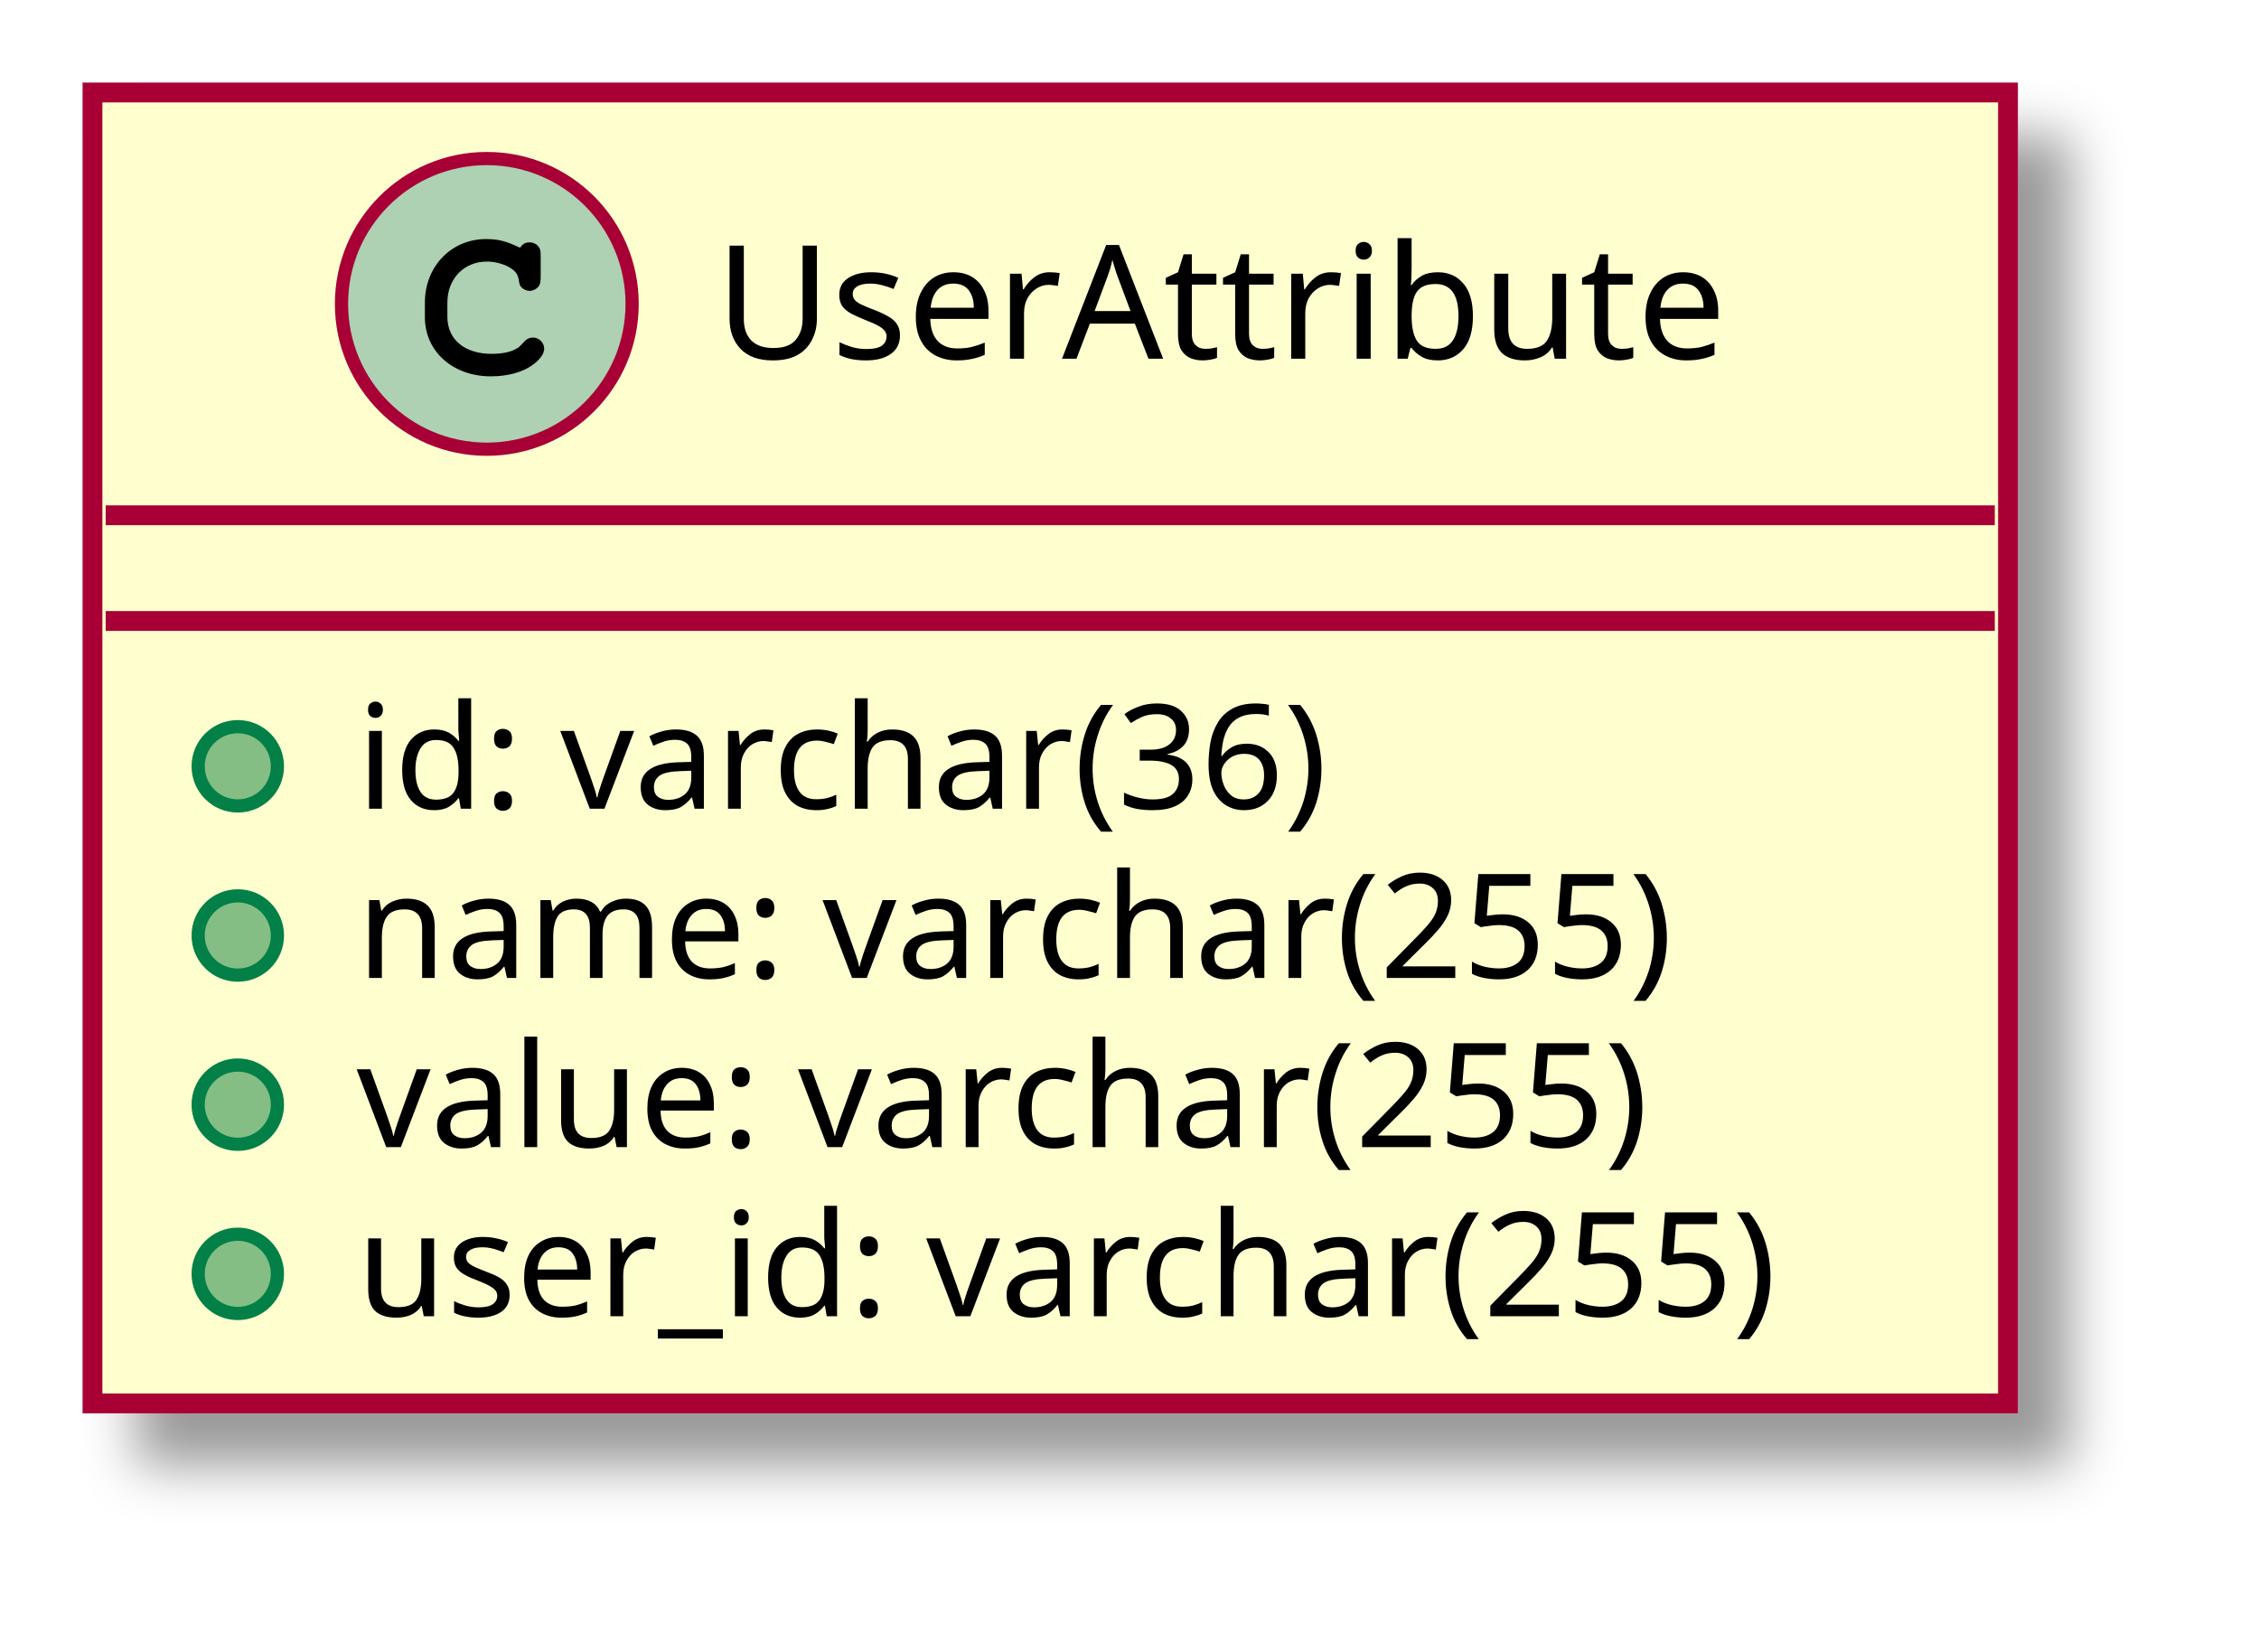
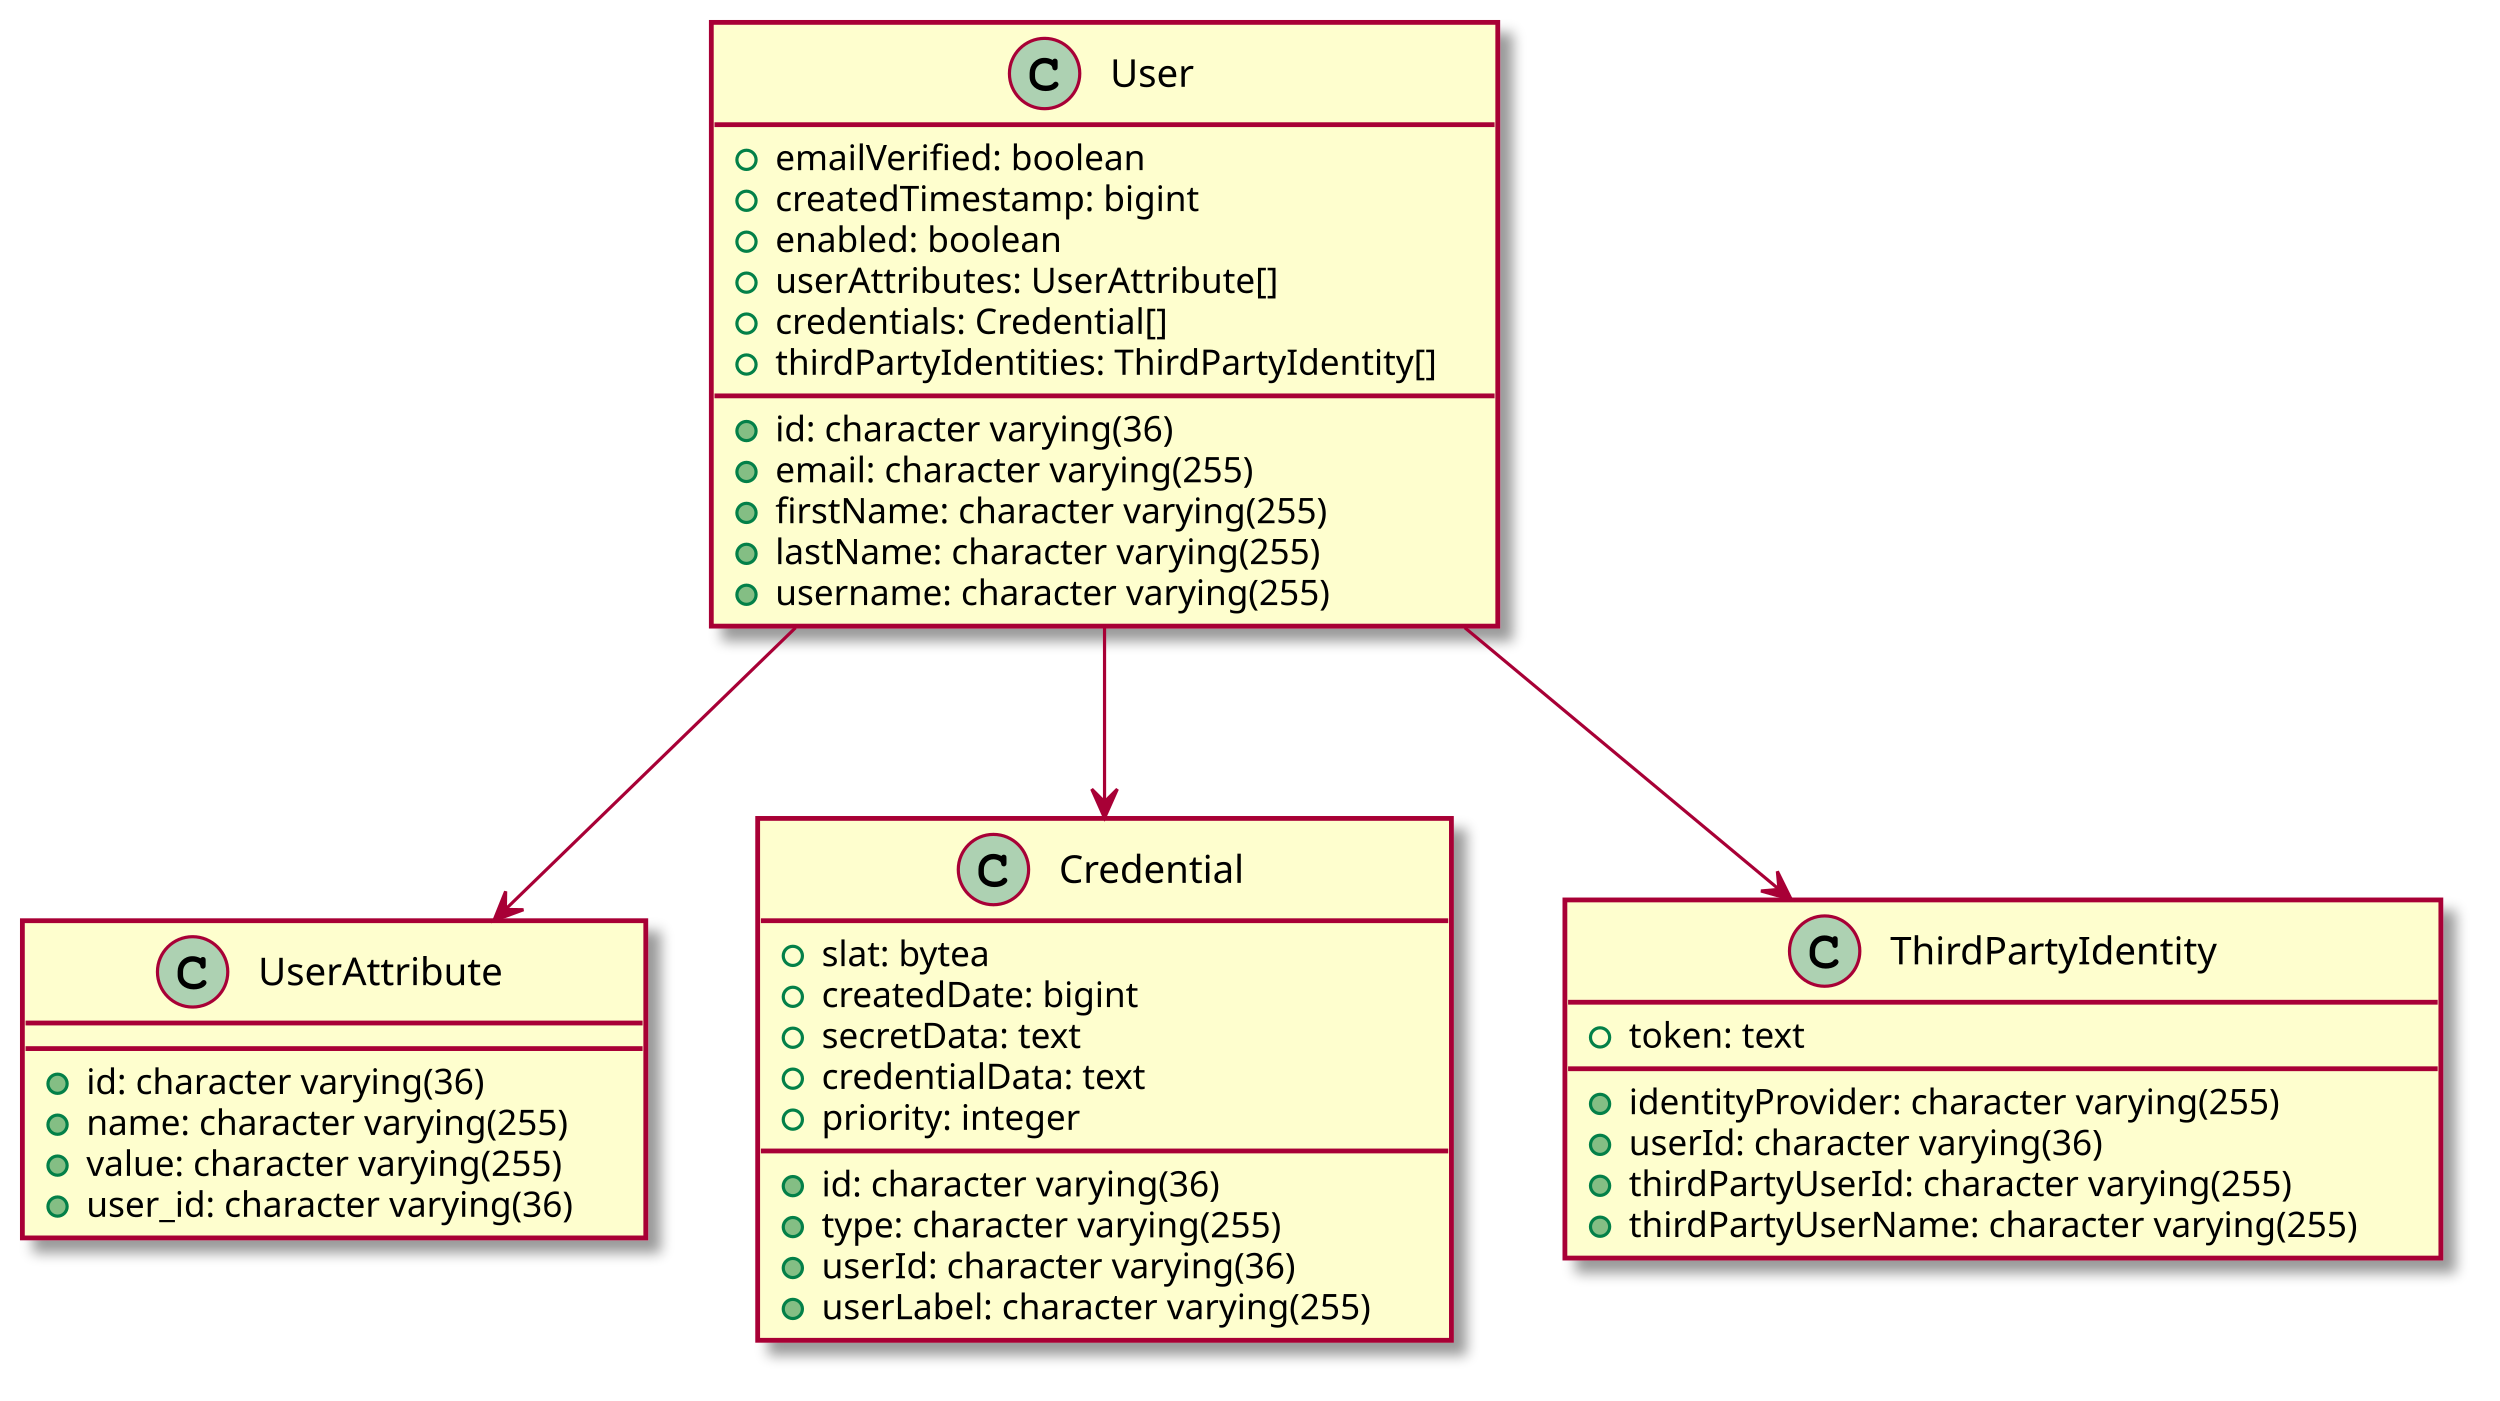
- <svg xmlns="http://www.w3.org/2000/svg" contentScriptType="application/ecmascript" contentStyleType="text/css" height="125px" preserveAspectRatio="none" style="width:171px;height:125px;" version="1.1" viewBox="0 0 171 125" width="171px" zoomAndPan="magnify">
+ <svg xmlns="http://www.w3.org/2000/svg" contentScriptType="application/ecmascript" contentStyleType="text/css" height="438px" preserveAspectRatio="none" style="width:782px;height:438px;" version="1.1" viewBox="0 0 782 438" width="782px" zoomAndPan="magnify">
  <defs>
-     <filter height="300%" id="fhj4zzw78j23c" width="300%" x="-1" y="-1">
+     <filter height="300%" id="fz6fi8quo9vt6" width="300%" x="-1" y="-1">
      <feGaussianBlur result="blurOut" stdDeviation="2.0" />
      <feColorMatrix in="blurOut" result="blurOut2" type="matrix" values="0 0 0 0 0 0 0 0 0 0 0 0 0 0 0 0 0 0 .4 0" />
      <feOffset dx="4.0" dy="4.0" in="blurOut2" result="blurOut3" />
      <feBlend in="SourceGraphic" in2="blurOut3" mode="normal" />
    </filter>
  </defs>
  <g>
-     <rect fill="#FEFECE" filter="url(#fhj4zzw78j23c)" height="99.219" id="UserAttribute" style="stroke: #A80036; stroke-width: 1.5;" width="145" x="7" y="7" />
-     <ellipse cx="36.85" cy="23" fill="#ADD1B2" rx="11" ry="11" style="stroke: #A80036; stroke-width: 1.0;" />
-     <path d="M39.194,18.672 C38.256,18.234 37.663,18.094 36.788,18.094 C34.163,18.094 32.163,20.172 32.163,22.891 L32.163,24.016 C32.163,26.594 34.272,28.484 37.163,28.484 C38.381,28.484 39.538,28.188 40.288,27.641 C40.866,27.234 41.194,26.781 41.194,26.391 C41.194,25.938 40.803,25.547 40.334,25.547 C40.116,25.547 39.913,25.625 39.725,25.812 C39.272,26.297 39.272,26.297 39.084,26.391 C38.663,26.656 37.975,26.781 37.209,26.781 C35.163,26.781 33.866,25.688 33.866,23.984 L33.866,22.891 C33.866,21.109 35.116,19.797 36.85,19.797 C37.428,19.797 38.038,19.953 38.506,20.203 C38.991,20.484 39.163,20.703 39.256,21.109 C39.319,21.516 39.35,21.641 39.491,21.766 C39.631,21.906 39.866,22.016 40.084,22.016 C40.35,22.016 40.616,21.875 40.788,21.656 C40.897,21.5 40.928,21.312 40.928,20.891 L40.928,19.469 C40.928,19.031 40.913,18.906 40.819,18.75 C40.663,18.484 40.381,18.344 40.084,18.344 C39.788,18.344 39.584,18.438 39.366,18.75 L39.194,18.672 Z " />
-     <text fill="#000000" font-family="sans-serif" font-size="12" lengthAdjust="spacingAndGlyphs" textLength="80" x="54.15" y="27.154">UserAttribute</text>
-     <line style="stroke: #A80036; stroke-width: 1.5;" x1="8" x2="151" y1="39" y2="39" />
-     <line style="stroke: #A80036; stroke-width: 1.5;" x1="8" x2="151" y1="47" y2="47" />
-     <ellipse cx="18" cy="58" fill="#84BE84" rx="3" ry="3" style="stroke: #038048; stroke-width: 1.0;" />
-     <text fill="#000000" font-family="sans-serif" font-size="11" lengthAdjust="spacingAndGlyphs" textLength="81" x="27" y="61.21">id: varchar(36)</text>
-     <ellipse cx="18" cy="70.805" fill="#84BE84" rx="3" ry="3" style="stroke: #038048; stroke-width: 1.0;" />
-     <text fill="#000000" font-family="sans-serif" font-size="11" lengthAdjust="spacingAndGlyphs" textLength="111" x="27" y="74.015">name: varchar(255)</text>
-     <ellipse cx="18" cy="83.609" fill="#84BE84" rx="3" ry="3" style="stroke: #038048; stroke-width: 1.0;" />
-     <text fill="#000000" font-family="sans-serif" font-size="11" lengthAdjust="spacingAndGlyphs" textLength="110" x="27" y="86.82">value: varchar(255)</text>
-     <ellipse cx="18" cy="96.414" fill="#84BE84" rx="3" ry="3" style="stroke: #038048; stroke-width: 1.0;" />
-     <text fill="#000000" font-family="sans-serif" font-size="11" lengthAdjust="spacingAndGlyphs" textLength="119" x="27" y="99.624">user_id: varchar(255)</text>
+     <rect fill="#FEFECE" filter="url(#fz6fi8quo9vt6)" height="99.219" id="UserAttribute" style="stroke: #A80036; stroke-width: 1.5;" width="195" x="7" y="288" />
+     <ellipse cx="60.25" cy="304" fill="#ADD1B2" rx="11" ry="11" style="stroke: #A80036; stroke-width: 1.0;" />
+     <path d="M62.594,299.672 C61.656,299.234 61.062,299.094 60.188,299.094 C57.562,299.094 55.562,301.172 55.562,303.891 L55.562,305.016 C55.562,307.594 57.672,309.484 60.562,309.484 C61.781,309.484 62.938,309.188 63.688,308.641 C64.266,308.234 64.594,307.781 64.594,307.391 C64.594,306.938 64.203,306.547 63.734,306.547 C63.516,306.547 63.312,306.625 63.125,306.812 C62.672,307.297 62.672,307.297 62.484,307.391 C62.062,307.656 61.375,307.781 60.609,307.781 C58.562,307.781 57.266,306.688 57.266,304.984 L57.266,303.891 C57.266,302.109 58.516,300.797 60.25,300.797 C60.828,300.797 61.438,300.953 61.906,301.203 C62.391,301.484 62.562,301.703 62.656,302.109 C62.719,302.516 62.75,302.641 62.891,302.766 C63.031,302.906 63.266,303.016 63.484,303.016 C63.75,303.016 64.016,302.875 64.188,302.656 C64.297,302.5 64.328,302.312 64.328,301.891 L64.328,300.469 C64.328,300.031 64.312,299.906 64.219,299.75 C64.062,299.484 63.781,299.344 63.484,299.344 C63.188,299.344 62.984,299.438 62.766,299.75 L62.594,299.672 Z " />
+     <text fill="#000000" font-family="sans-serif" font-size="12" lengthAdjust="spacingAndGlyphs" textLength="80" x="80.75" y="308.154">UserAttribute</text>
+     <line style="stroke: #A80036; stroke-width: 1.5;" x1="8" x2="201" y1="320" y2="320" />
+     <line style="stroke: #A80036; stroke-width: 1.5;" x1="8" x2="201" y1="328" y2="328" />
+     <ellipse cx="18" cy="339" fill="#84BE84" rx="3" ry="3" style="stroke: #038048; stroke-width: 1.0;" />
+     <text fill="#000000" font-family="sans-serif" font-size="11" lengthAdjust="spacingAndGlyphs" textLength="138" x="27" y="342.21">id: character varying(36)</text>
+     <ellipse cx="18" cy="351.805" fill="#84BE84" rx="3" ry="3" style="stroke: #038048; stroke-width: 1.0;" />
+     <text fill="#000000" font-family="sans-serif" font-size="11" lengthAdjust="spacingAndGlyphs" textLength="168" x="27" y="355.015">name: character varying(255)</text>
+     <ellipse cx="18" cy="364.609" fill="#84BE84" rx="3" ry="3" style="stroke: #038048; stroke-width: 1.0;" />
+     <text fill="#000000" font-family="sans-serif" font-size="11" lengthAdjust="spacingAndGlyphs" textLength="167" x="27" y="367.82">value: character varying(255)</text>
+     <ellipse cx="18" cy="377.414" fill="#84BE84" rx="3" ry="3" style="stroke: #038048; stroke-width: 1.0;" />
+     <text fill="#000000" font-family="sans-serif" font-size="11" lengthAdjust="spacingAndGlyphs" textLength="169" x="27" y="380.625">user_id: character varying(36)</text>
+     <rect fill="#FEFECE" filter="url(#fz6fi8quo9vt6)" height="163.242" id="Credential" style="stroke: #A80036; stroke-width: 1.5;" width="217" x="237" y="256" />
+     <ellipse cx="310.75" cy="272" fill="#ADD1B2" rx="11" ry="11" style="stroke: #A80036; stroke-width: 1.0;" />
+     <path d="M313.094,267.672 C312.156,267.234 311.562,267.094 310.688,267.094 C308.062,267.094 306.062,269.172 306.062,271.891 L306.062,273.016 C306.062,275.594 308.172,277.484 311.062,277.484 C312.281,277.484 313.438,277.188 314.188,276.641 C314.766,276.234 315.094,275.781 315.094,275.391 C315.094,274.938 314.703,274.547 314.234,274.547 C314.016,274.547 313.812,274.625 313.625,274.812 C313.172,275.297 313.172,275.297 312.984,275.391 C312.562,275.656 311.875,275.781 311.109,275.781 C309.062,275.781 307.766,274.688 307.766,272.984 L307.766,271.891 C307.766,270.109 309.016,268.797 310.75,268.797 C311.328,268.797 311.938,268.953 312.406,269.203 C312.891,269.484 313.062,269.703 313.156,270.109 C313.219,270.516 313.25,270.641 313.391,270.766 C313.531,270.906 313.766,271.016 313.984,271.016 C314.25,271.016 314.516,270.875 314.688,270.656 C314.797,270.5 314.828,270.312 314.828,269.891 L314.828,268.469 C314.828,268.031 314.812,267.906 314.719,267.75 C314.562,267.484 314.281,267.344 313.984,267.344 C313.688,267.344 313.484,267.438 313.266,267.75 L313.094,267.672 Z " />
+     <text fill="#000000" font-family="sans-serif" font-size="12" lengthAdjust="spacingAndGlyphs" textLength="61" x="331.25" y="276.154">Credential</text>
+     <line style="stroke: #A80036; stroke-width: 1.5;" x1="238" x2="453" y1="288" y2="288" />
+     <ellipse cx="248" cy="299" fill="none" rx="3" ry="3" style="stroke: #038048; stroke-width: 1.0;" />
+     <text fill="#000000" font-family="sans-serif" font-size="11" lengthAdjust="spacingAndGlyphs" textLength="60" x="257" y="302.21">slat: bytea</text>
+     <ellipse cx="248" cy="311.805" fill="none" rx="3" ry="3" style="stroke: #038048; stroke-width: 1.0;" />
+     <text fill="#000000" font-family="sans-serif" font-size="11" lengthAdjust="spacingAndGlyphs" textLength="110" x="257" y="315.015">createdDate: bigint</text>
+     <ellipse cx="248" cy="324.609" fill="none" rx="3" ry="3" style="stroke: #038048; stroke-width: 1.0;" />
+     <text fill="#000000" font-family="sans-serif" font-size="11" lengthAdjust="spacingAndGlyphs" textLength="93" x="257" y="327.82">secretData: text</text>
+     <ellipse cx="248" cy="337.414" fill="none" rx="3" ry="3" style="stroke: #038048; stroke-width: 1.0;" />
+     <text fill="#000000" font-family="sans-serif" font-size="11" lengthAdjust="spacingAndGlyphs" textLength="114" x="257" y="340.625">credentialData: text</text>
+     <ellipse cx="248" cy="350.219" fill="none" rx="3" ry="3" style="stroke: #038048; stroke-width: 1.0;" />
+     <text fill="#000000" font-family="sans-serif" font-size="11" lengthAdjust="spacingAndGlyphs" textLength="87" x="257" y="353.429">priority: integer</text>
+     <line style="stroke: #A80036; stroke-width: 1.5;" x1="238" x2="453" y1="360.023" y2="360.023" />
+     <ellipse cx="248" cy="371.023" fill="#84BE84" rx="3" ry="3" style="stroke: #038048; stroke-width: 1.0;" />
+     <text fill="#000000" font-family="sans-serif" font-size="11" lengthAdjust="spacingAndGlyphs" textLength="138" x="257" y="374.234">id: character varying(36)</text>
+     <ellipse cx="248" cy="383.828" fill="#84BE84" rx="3" ry="3" style="stroke: #038048; stroke-width: 1.0;" />
+     <text fill="#000000" font-family="sans-serif" font-size="11" lengthAdjust="spacingAndGlyphs" textLength="161" x="257" y="387.039">type: character varying(255)</text>
+     <ellipse cx="248" cy="396.633" fill="#84BE84" rx="3" ry="3" style="stroke: #038048; stroke-width: 1.0;" />
+     <text fill="#000000" font-family="sans-serif" font-size="11" lengthAdjust="spacingAndGlyphs" textLength="163" x="257" y="399.843">userId: character varying(36)</text>
+     <ellipse cx="248" cy="409.438" fill="#84BE84" rx="3" ry="3" style="stroke: #038048; stroke-width: 1.0;" />
+     <text fill="#000000" font-family="sans-serif" font-size="11" lengthAdjust="spacingAndGlyphs" textLength="191" x="257" y="412.648">userLabel: character varying(255)</text>
+     <rect fill="#FEFECE" filter="url(#fz6fi8quo9vt6)" height="112.023" id="ThirdPartyIdentity" style="stroke: #A80036; stroke-width: 1.5;" width="274" x="489.5" y="281.5" />
+     <ellipse cx="570.75" cy="297.5" fill="#ADD1B2" rx="11" ry="11" style="stroke: #A80036; stroke-width: 1.0;" />
+     <path d="M573.094,293.172 C572.156,292.734 571.562,292.594 570.688,292.594 C568.062,292.594 566.062,294.672 566.062,297.391 L566.062,298.516 C566.062,301.094 568.172,302.984 571.062,302.984 C572.281,302.984 573.438,302.688 574.188,302.141 C574.766,301.734 575.094,301.281 575.094,300.891 C575.094,300.438 574.703,300.047 574.234,300.047 C574.016,300.047 573.812,300.125 573.625,300.312 C573.172,300.797 573.172,300.797 572.984,300.891 C572.562,301.156 571.875,301.281 571.109,301.281 C569.062,301.281 567.766,300.188 567.766,298.484 L567.766,297.391 C567.766,295.609 569.016,294.297 570.75,294.297 C571.328,294.297 571.938,294.453 572.406,294.703 C572.891,294.984 573.062,295.203 573.156,295.609 C573.219,296.016 573.25,296.141 573.391,296.266 C573.531,296.406 573.766,296.516 573.984,296.516 C574.25,296.516 574.516,296.375 574.688,296.156 C574.797,296 574.828,295.812 574.828,295.391 L574.828,293.969 C574.828,293.531 574.812,293.406 574.719,293.25 C574.562,292.984 574.281,292.844 573.984,292.844 C573.688,292.844 573.484,292.938 573.266,293.25 L573.094,293.172 Z " />
+     <text fill="#000000" font-family="sans-serif" font-size="12" lengthAdjust="spacingAndGlyphs" textLength="103" x="591.25" y="301.654">ThirdPartyIdentity</text>
+     <line style="stroke: #A80036; stroke-width: 1.5;" x1="490.5" x2="762.5" y1="313.5" y2="313.5" />
+     <ellipse cx="500.5" cy="324.5" fill="none" rx="3" ry="3" style="stroke: #038048; stroke-width: 1.0;" />
+     <text fill="#000000" font-family="sans-serif" font-size="11" lengthAdjust="spacingAndGlyphs" textLength="62" x="509.5" y="327.71">token: text</text>
+     <line style="stroke: #A80036; stroke-width: 1.5;" x1="490.5" x2="762.5" y1="334.305" y2="334.305" />
+     <ellipse cx="500.5" cy="345.305" fill="#84BE84" rx="3" ry="3" style="stroke: #038048; stroke-width: 1.0;" />
+     <text fill="#000000" font-family="sans-serif" font-size="11" lengthAdjust="spacingAndGlyphs" textLength="224" x="509.5" y="348.515">identityProvider: character varying(255)</text>
+     <ellipse cx="500.5" cy="358.109" fill="#84BE84" rx="3" ry="3" style="stroke: #038048; stroke-width: 1.0;" />
+     <text fill="#000000" font-family="sans-serif" font-size="11" lengthAdjust="spacingAndGlyphs" textLength="163" x="509.5" y="361.32">userId: character varying(36)</text>
+     <ellipse cx="500.5" cy="370.914" fill="#84BE84" rx="3" ry="3" style="stroke: #038048; stroke-width: 1.0;" />
+     <text fill="#000000" font-family="sans-serif" font-size="11" lengthAdjust="spacingAndGlyphs" textLength="224" x="509.5" y="374.125">thirdPartyUserId: character varying(255)</text>
+     <ellipse cx="500.5" cy="383.719" fill="#84BE84" rx="3" ry="3" style="stroke: #038048; stroke-width: 1.0;" />
+     <text fill="#000000" font-family="sans-serif" font-size="11" lengthAdjust="spacingAndGlyphs" textLength="248" x="509.5" y="386.929">thirdPartyUserName: character varying(255)</text>
+     <rect fill="#FEFECE" filter="url(#fz6fi8quo9vt6)" height="188.852" id="User" style="stroke: #A80036; stroke-width: 1.5;" width="246" x="222.5" y="7" />
+     <ellipse cx="326.75" cy="23" fill="#ADD1B2" rx="11" ry="11" style="stroke: #A80036; stroke-width: 1.0;" />
+     <path d="M329.094,18.672 C328.156,18.234 327.562,18.094 326.688,18.094 C324.062,18.094 322.062,20.172 322.062,22.891 L322.062,24.016 C322.062,26.594 324.172,28.484 327.062,28.484 C328.281,28.484 329.438,28.188 330.188,27.641 C330.766,27.234 331.094,26.781 331.094,26.391 C331.094,25.938 330.703,25.547 330.234,25.547 C330.016,25.547 329.812,25.625 329.625,25.812 C329.172,26.297 329.172,26.297 328.984,26.391 C328.562,26.656 327.875,26.781 327.109,26.781 C325.062,26.781 323.766,25.688 323.766,23.984 L323.766,22.891 C323.766,21.109 325.016,19.797 326.75,19.797 C327.328,19.797 327.938,19.953 328.406,20.203 C328.891,20.484 329.062,20.703 329.156,21.109 C329.219,21.516 329.25,21.641 329.391,21.766 C329.531,21.906 329.766,22.016 329.984,22.016 C330.25,22.016 330.516,21.875 330.688,21.656 C330.797,21.5 330.828,21.312 330.828,20.891 L330.828,19.469 C330.828,19.031 330.812,18.906 330.719,18.75 C330.562,18.484 330.281,18.344 329.984,18.344 C329.688,18.344 329.484,18.438 329.266,18.75 L329.094,18.672 Z " />
+     <text fill="#000000" font-family="sans-serif" font-size="12" lengthAdjust="spacingAndGlyphs" textLength="29" x="347.25" y="27.154">User</text>
+     <line style="stroke: #A80036; stroke-width: 1.5;" x1="223.5" x2="467.5" y1="39" y2="39" />
+     <ellipse cx="233.5" cy="50" fill="none" rx="3" ry="3" style="stroke: #038048; stroke-width: 1.0;" />
+     <text fill="#000000" font-family="sans-serif" font-size="11" lengthAdjust="spacingAndGlyphs" textLength="130" x="242.5" y="53.21">emailVerified: boolean</text>
+     <ellipse cx="233.5" cy="62.805" fill="none" rx="3" ry="3" style="stroke: #038048; stroke-width: 1.0;" />
+     <text fill="#000000" font-family="sans-serif" font-size="11" lengthAdjust="spacingAndGlyphs" textLength="146" x="242.5" y="66.015">createdTimestamp: bigint</text>
+     <ellipse cx="233.5" cy="75.609" fill="none" rx="3" ry="3" style="stroke: #038048; stroke-width: 1.0;" />
+     <text fill="#000000" font-family="sans-serif" font-size="11" lengthAdjust="spacingAndGlyphs" textLength="100" x="242.5" y="78.82">enabled: boolean</text>
+     <ellipse cx="233.5" cy="88.414" fill="none" rx="3" ry="3" style="stroke: #038048; stroke-width: 1.0;" />
+     <text fill="#000000" font-family="sans-serif" font-size="11" lengthAdjust="spacingAndGlyphs" textLength="170" x="242.5" y="91.624">userAttributes: UserAttribute[]</text>
+     <ellipse cx="233.5" cy="101.219" fill="none" rx="3" ry="3" style="stroke: #038048; stroke-width: 1.0;" />
+     <text fill="#000000" font-family="sans-serif" font-size="11" lengthAdjust="spacingAndGlyphs" textLength="137" x="242.5" y="104.429">credentials: Credential[]</text>
+     <ellipse cx="233.5" cy="114.023" fill="none" rx="3" ry="3" style="stroke: #038048; stroke-width: 1.0;" />
+     <text fill="#000000" font-family="sans-serif" font-size="11" lengthAdjust="spacingAndGlyphs" textLength="220" x="242.5" y="117.234">thirdPartyIdentities: ThirdPartyIdentity[]</text>
+     <line style="stroke: #A80036; stroke-width: 1.5;" x1="223.5" x2="467.5" y1="123.828" y2="123.828" />
+     <ellipse cx="233.5" cy="134.828" fill="#84BE84" rx="3" ry="3" style="stroke: #038048; stroke-width: 1.0;" />
+     <text fill="#000000" font-family="sans-serif" font-size="11" lengthAdjust="spacingAndGlyphs" textLength="138" x="242.5" y="138.039">id: character varying(36)</text>
+     <ellipse cx="233.5" cy="147.633" fill="#84BE84" rx="3" ry="3" style="stroke: #038048; stroke-width: 1.0;" />
+     <text fill="#000000" font-family="sans-serif" font-size="11" lengthAdjust="spacingAndGlyphs" textLength="167" x="242.5" y="150.843">email: character varying(255)</text>
+     <ellipse cx="233.5" cy="160.438" fill="#84BE84" rx="3" ry="3" style="stroke: #038048; stroke-width: 1.0;" />
+     <text fill="#000000" font-family="sans-serif" font-size="11" lengthAdjust="spacingAndGlyphs" textLength="190" x="242.5" y="163.648">firstName: character varying(255)</text>
+     <ellipse cx="233.5" cy="173.242" fill="#84BE84" rx="3" ry="3" style="stroke: #038048; stroke-width: 1.0;" />
+     <text fill="#000000" font-family="sans-serif" font-size="11" lengthAdjust="spacingAndGlyphs" textLength="189" x="242.5" y="176.453">lastName: character varying(255)</text>
+     <ellipse cx="233.5" cy="186.047" fill="#84BE84" rx="3" ry="3" style="stroke: #038048; stroke-width: 1.0;" />
+     <text fill="#000000" font-family="sans-serif" font-size="11" lengthAdjust="spacingAndGlyphs" textLength="193" x="242.5" y="189.257">username: character varying(255)</text>
+     <path d="M248.865,196.328 C218.035,226.262 185.035,258.304 158.378,284.187 " fill="none" id="User-&gt;UserAttribute" style="stroke: #A80036; stroke-width: 1.0;" />
+     <polygon fill="#A80036" points="154.492,287.96,163.736,284.56,158.079,284.477,158.163,278.821,154.492,287.96" style="stroke: #A80036; stroke-width: 1.0;" />
+     <path d="M345.5,196.328 C345.5,214.189 345.5,232.8 345.5,250.405 " fill="none" id="User-&gt;Credential" style="stroke: #A80036; stroke-width: 1.0;" />
+     <polygon fill="#A80036" points="345.5,255.835,349.5,246.835,345.5,250.835,341.5,246.835,345.5,255.835" style="stroke: #A80036; stroke-width: 1.0;" />
+     <path d="M458.174,196.328 C491.345,223.951 526.672,253.369 556.353,278.085 " fill="none" id="User-&gt;ThirdPartyIdentity" style="stroke: #A80036; stroke-width: 1.0;" />
+     <polygon fill="#A80036" points="560.316,281.386,555.96,272.553,556.474,278.187,550.84,278.701,560.316,281.386" style="stroke: #A80036; stroke-width: 1.0;" />
  </g>
</svg>
